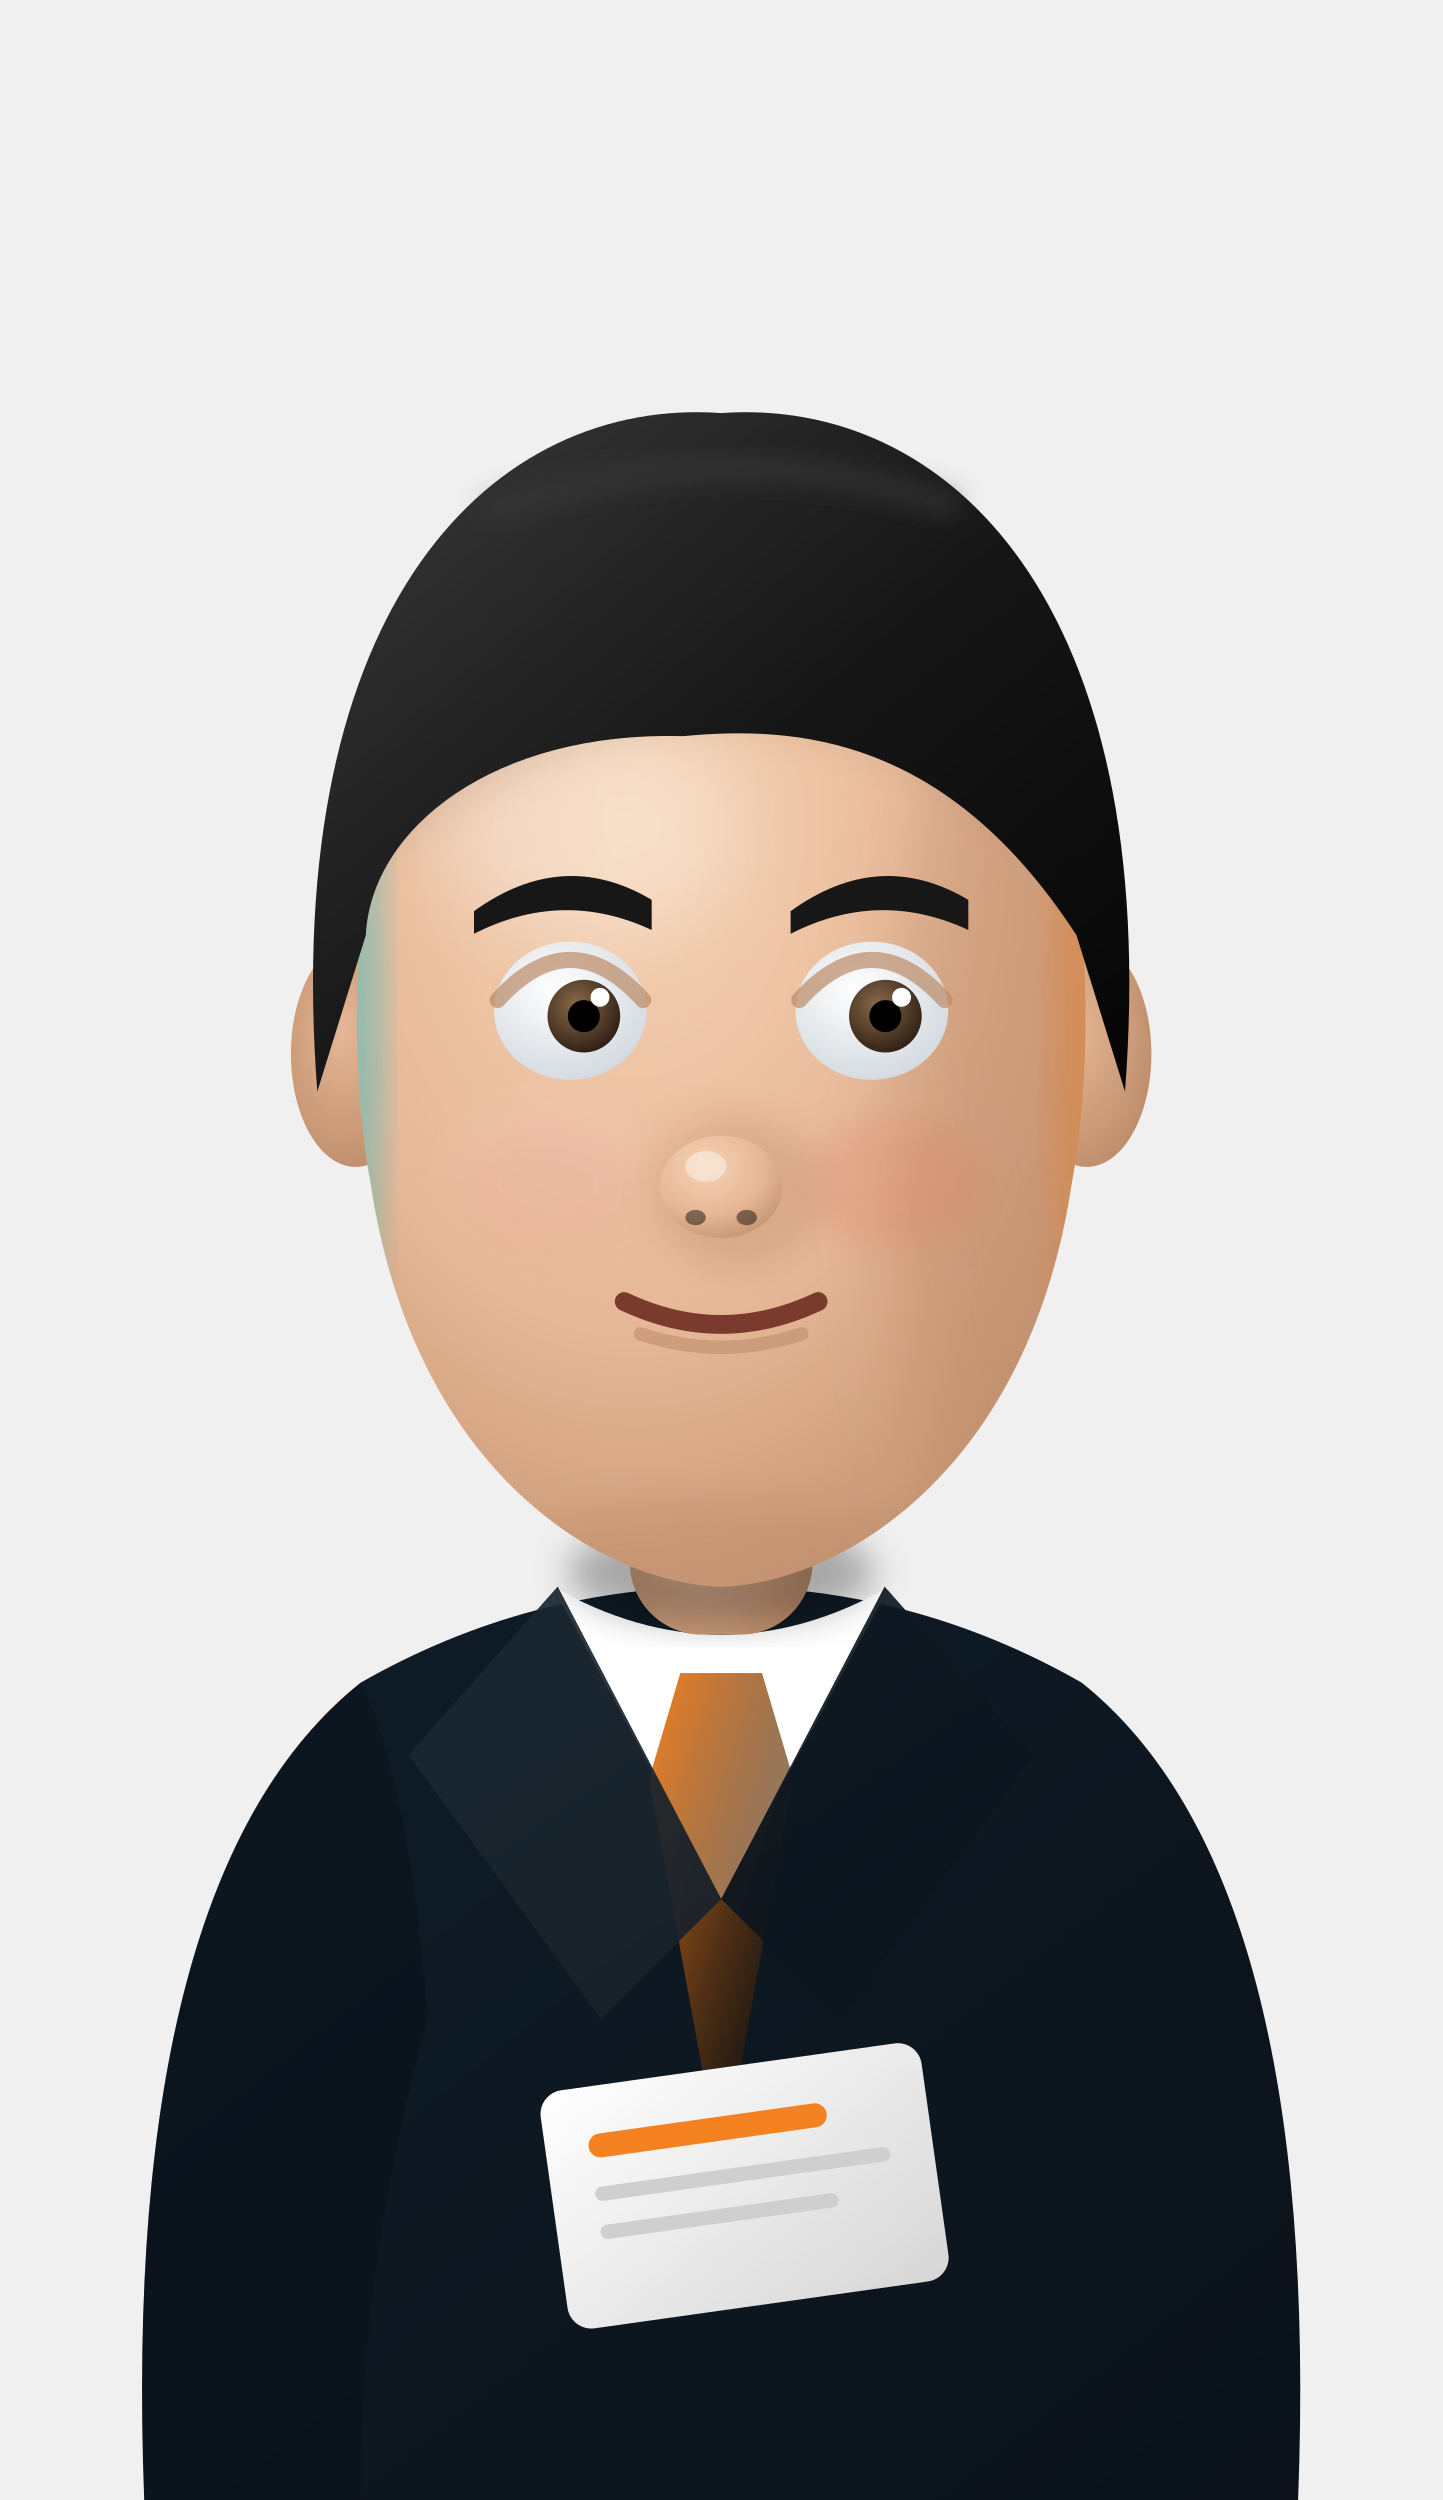
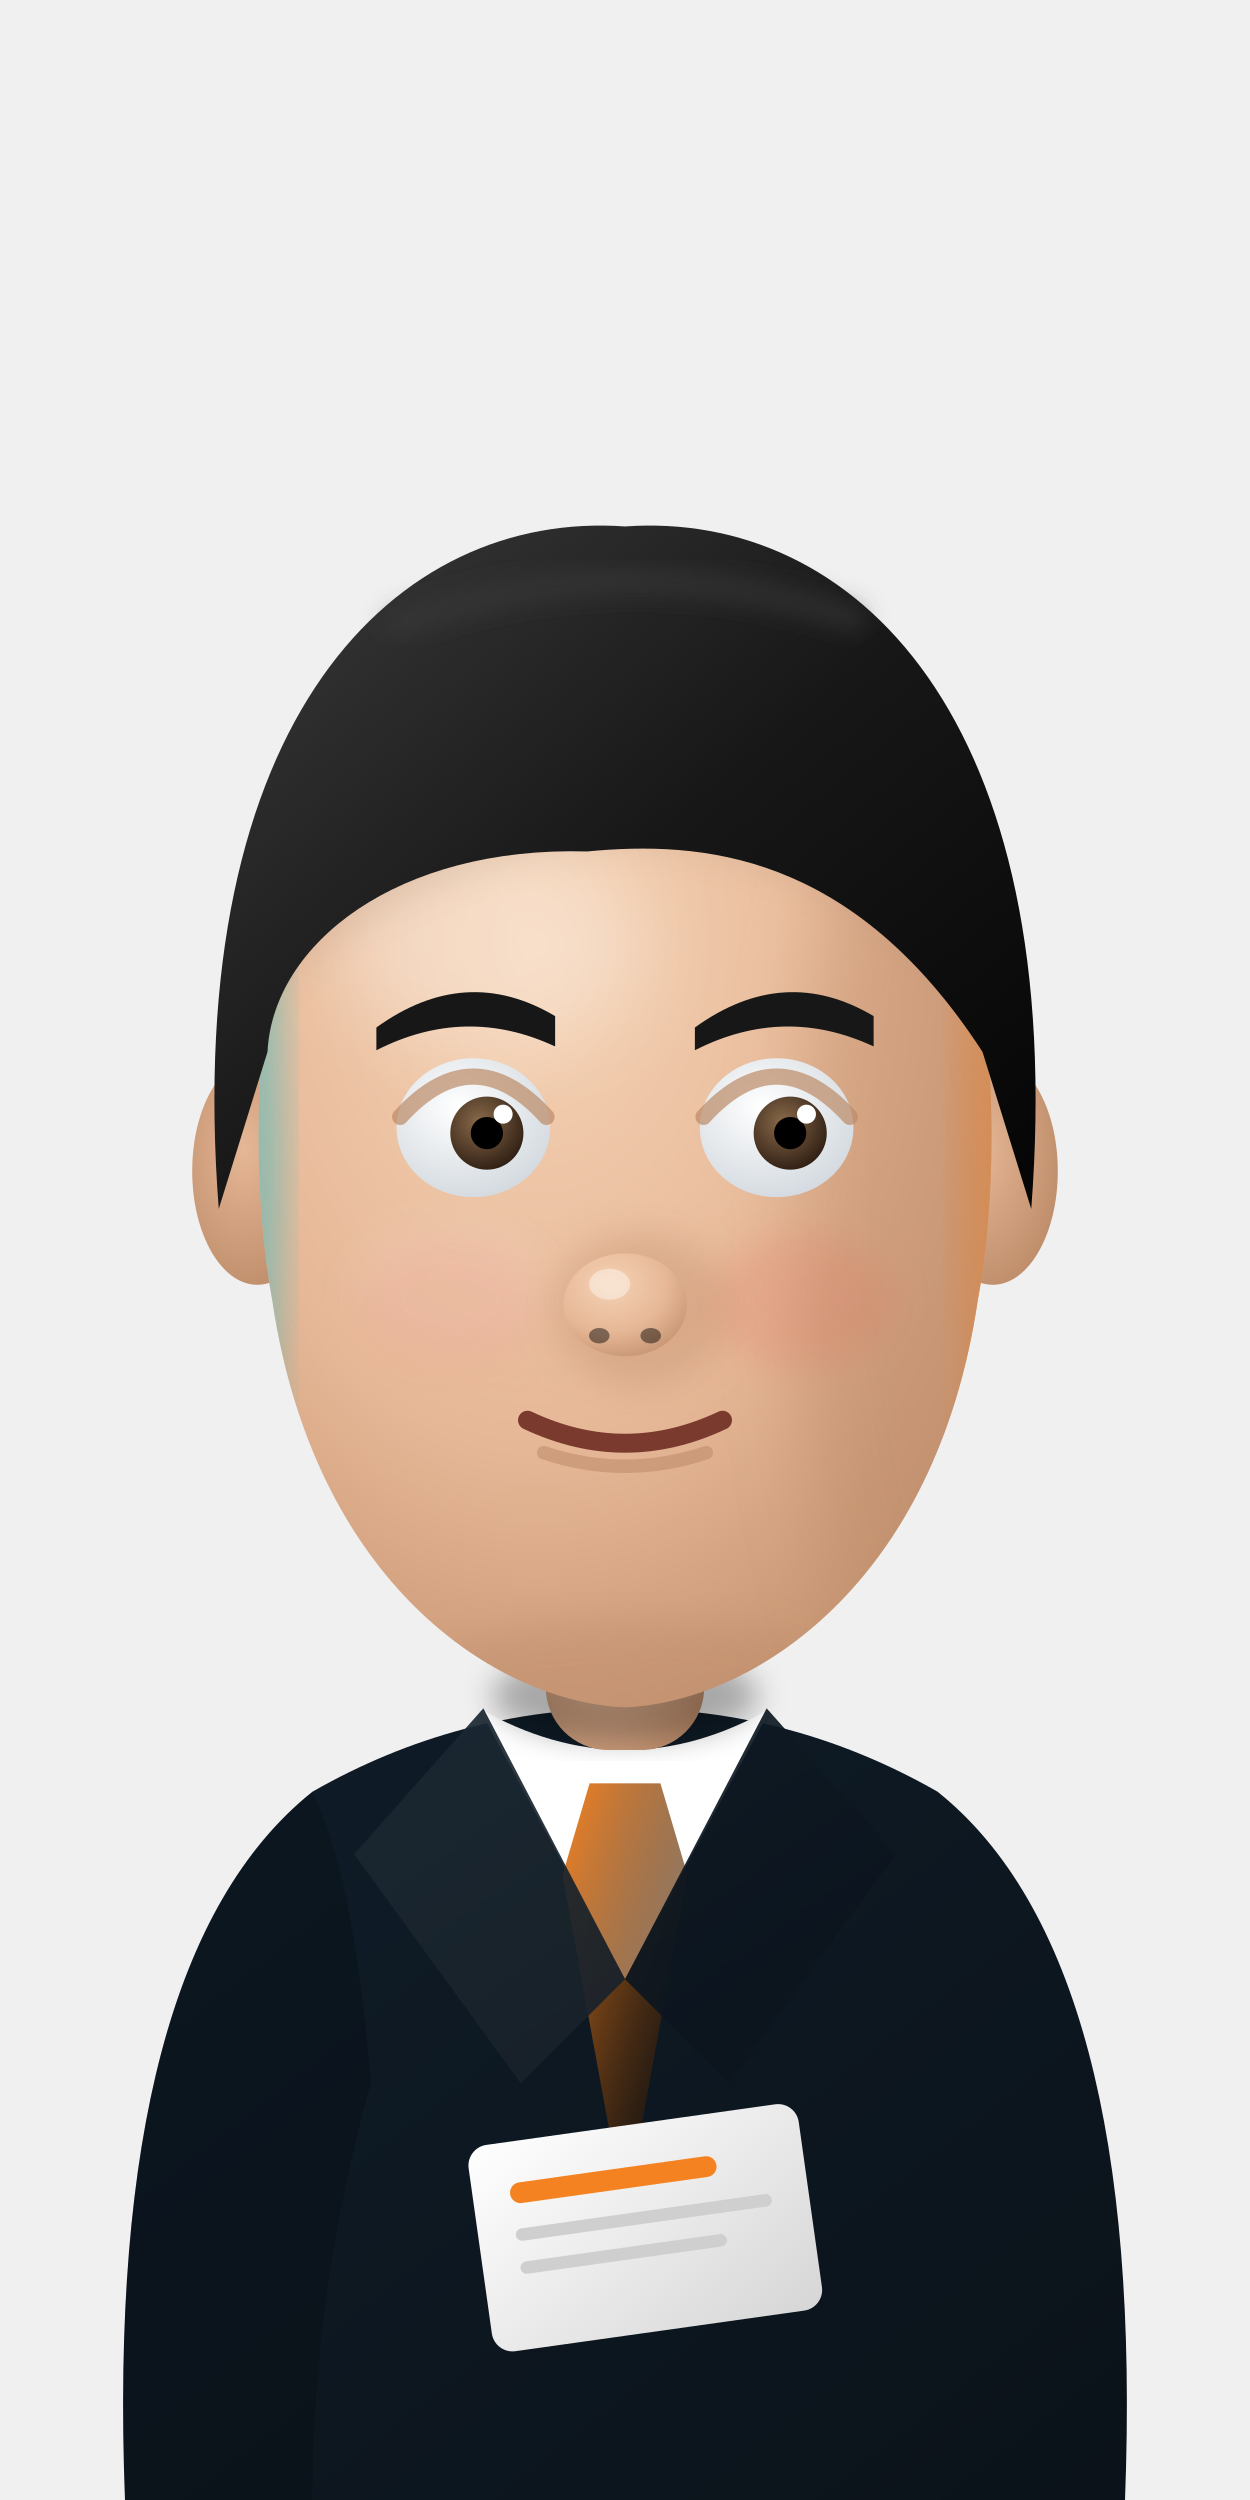
- <svg xmlns="http://www.w3.org/2000/svg" width="600" height="1040" viewBox="0 -140 600 1040">
+ <svg xmlns="http://www.w3.org/2000/svg" width="600" height="1200" viewBox="0 -300 600 1200">
  <defs>
    <radialGradient id="apresentador_skin" cx="38%" cy="30%" r="85%">
      <stop offset="0" stop-color="#F5D3B5" />
      <stop offset=".55" stop-color="#E6B796" />
      <stop offset="1" stop-color="#BC8A67" />
    </radialGradient>
    <radialGradient id="apresentador_ear" cx="40%" cy="40%" r="70%">
      <stop offset="0" stop-color="#E6B796" />
      <stop offset="1" stop-color="#BC8A67" />
    </radialGradient>
    <linearGradient id="apresentador_hair" x1="0" y1="0" x2="1" y2="1">
      <stop offset="0" stop-color="#3B3B3B" />
      <stop offset=".5" stop-color="#171717" />
      <stop offset="1" stop-color="#050505" />
    </linearGradient>
    <linearGradient id="apresentador_suit" x1="0" y1="0" x2="1" y2="1">
      <stop offset="0" stop-color="#0f1d29" />
      <stop offset="1" stop-color="#0b1219" />
    </linearGradient>
    <linearGradient id="apresentador_tie" x1="0" y1="0" x2="1" y2="1">
      <stop offset="0" stop-color="#F58220" />
      <stop offset="1" stop-color="#000" stop-opacity=".45" />
    </linearGradient>
    <radialGradient id="apresentador_eye" cx="40%" cy="35%" r="75%">
      <stop offset="0" stop-color="#fff" />
      <stop offset="1" stop-color="#cfd6dc" />
    </radialGradient>
    <radialGradient id="apresentador_iris" cx="40%" cy="35%" r="70%">
      <stop offset="0" stop-color="#8a6a4a" />
      <stop offset="1" stop-color="#2d1d12" />
    </radialGradient>
    <linearGradient id="apresentador_pap" x1="0" y1="0" x2="1" y2="1">
      <stop offset="0" stop-color="#fff" />
      <stop offset="1" stop-color="#d6d6d6" />
    </linearGradient>
    <linearGradient id="apresentador_pen" x1="0" y1="0" x2="0" y2="1">
      <stop offset="0" stop-color="#555" />
      <stop offset=".5" stop-color="#111" />
      <stop offset="1" stop-color="#000" />
    </linearGradient>
    <linearGradient id="apresentador_pasta" x1="0" y1="0" x2="1" y2="1">
      <stop offset="0" stop-color="#7a4a2a" />
      <stop offset="1" stop-color="#3b1d0d" />
    </linearGradient>
    <linearGradient id="apresentador_mic" x1="0" y1="0" x2="1" y2="0">
      <stop offset="0" stop-color="#999" />
      <stop offset=".5" stop-color="#eee" />
      <stop offset="1" stop-color="#555" />
    </linearGradient>
    <filter id="apresentador_bl" x="-20%" y="-20%" width="140%" height="140%">
      <feGaussianBlur stdDeviation="14" />
    </filter>
    <filter id="apresentador_bl2" x="-20%" y="-20%" width="140%" height="140%">
      <feGaussianBlur stdDeviation="7" />
    </filter>
    <filter id="apresentador_bl3" x="-20%" y="-50%" width="140%" height="200%">
      <feGaussianBlur stdDeviation="4" />
    </filter>
    <clipPath id="apresentador_hc">
      <path d="M300 100 C442.8 100 442.8 290 430.2 356 C414.8 460 347.74 504 300 506 C252.26 504 185.2 460 169.8 356 C157.2 290 157.2 100 300 100Z" />
    </clipPath>
  </defs>
  <ellipse cx="300" cy="884" rx="230" ry="16" fill="#000" opacity=".25" />
  <path d="M60 900 Q50 640 150 560 Q220 520 300 520 Q380 520 450 560 Q550 640 540 900Z" fill="url(#apresentador_suit)" />
  <path d="M60 900 Q50 640 150 560 Q170 600 178 700 Q150 800 150 900Z" fill="#000" opacity=".18" />
  <path d="M230 520 L300 650 L370 520 Q300 560 230 520Z" fill="#FFFFFF" />
  <path d="M230 520 L292 654 L250 600Z M370 520 L308 654 L350 600Z" fill="#000" opacity=".12" />
  <path d="M283 556 H317 L330 600 L308 720 L300 740 L292 720 L270 600Z" fill="url(#apresentador_tie)" />
  <path d="M232 520 L170 590 L250 700 L300 650Z M368 520 L430 590 L350 700 L300 650Z" fill="url(#apresentador_suit)" opacity=".92" />
  <path d="M232 520 L170 590 L250 700 L300 650Z" fill="#fff" opacity=".05" />
  <rect x="262" y="420" width="76" height="120" rx="30" fill="url(#apresentador_skin)" />
  <ellipse cx="300" cy="514" rx="64" ry="22" fill="#000" opacity=".3" filter="url(#apresentador_bl2)" />
-   <g transform="translate(300 500) scale(1.12) translate(-300 -488)">
+   <g transform="translate(300 500) scale(1.3) translate(-300 -491)">
    <ellipse cx="164.2" cy="308" rx="24" ry="42" fill="url(#apresentador_ear)" />
    <ellipse cx="435.8" cy="308" rx="24" ry="42" fill="url(#apresentador_ear)" />
    <path d="M300 100 C442.8 100 442.8 290 430.2 356 C414.8 460 347.74 504 300 506 C252.26 504 185.2 460 169.8 356 C157.2 290 157.2 100 300 100Z" fill="url(#apresentador_skin)" />
    <g clip-path="url(#apresentador_hc)">
      <ellipse cx="440" cy="300" rx="16" ry="160" fill="#F58220" opacity=".6" filter="url(#apresentador_bl2)" />
      <ellipse cx="160" cy="300" rx="14" ry="140" fill="#22BBCB" opacity=".45" filter="url(#apresentador_bl2)" />
      <ellipse cx="433" cy="330" rx="70" ry="200" fill="#BC8A67" opacity=".45" filter="url(#apresentador_bl)" />
      <ellipse cx="251" cy="224" rx="58.8" ry="40" fill="#fff" opacity=".28" filter="url(#apresentador_bl)" />
      <ellipse cx="235.6" cy="352" rx="34" ry="24" fill="#fff" opacity=".18" filter="url(#apresentador_bl2)" />
      <ellipse cx="364.4" cy="356" rx="34" ry="24" fill="#E0735F" opacity=".22" filter="url(#apresentador_bl2)" />
      <ellipse cx="235.6" cy="356" rx="34" ry="24" fill="#E0735F" opacity=".18" filter="url(#apresentador_bl2)" />
      <ellipse cx="300" cy="500" rx="84" ry="26" fill="#BC8A67" opacity=".4" filter="url(#apresentador_bl2)" />
      <path d="M150 240 Q300 110 450 240" fill="none" stroke="#000" stroke-width="22" opacity=".08" filter="url(#apresentador_bl2)" />
    </g>
    <g id="olhos">
      <ellipse cx="244" cy="292" rx="28.35" ry="25.65" fill="url(#apresentador_eye)" />
      <ellipse cx="356" cy="292" rx="28.35" ry="25.65" fill="url(#apresentador_eye)" />
      <circle cx="249" cy="294" r="13.5" fill="url(#apresentador_iris)" />
      <circle cx="361" cy="294" r="13.5" fill="url(#apresentador_iris)" />
      <circle cx="249" cy="294" r="5.94" fill="#000" />
      <circle cx="361" cy="294" r="5.94" fill="#000" />
      <circle cx="255" cy="287" r="3.51" fill="#fff" />
      <circle cx="367" cy="287" r="3.51" fill="#fff" />
      <path d="M217 288 Q244 258.25 271 288" fill="none" stroke="#BC8A67" stroke-width="6" stroke-linecap="round" opacity=".7" />
      <path d="M329 288 Q356 258.25 383 288" fill="none" stroke="#BC8A67" stroke-width="6" stroke-linecap="round" opacity=".7" />
    </g>
    <g id="sobrancelhas">
      <g transform="translate(241.2 248) rotate(0)">
        <path d="M-33 7 Q0 -16.8 33 2.8 L33 14 Q0 -1.4 -33 15.4Z" fill="#171717" />
      </g>
      <g transform="translate(358.8 248) rotate(0)">
        <path d="M-33 7 Q0 -16.8 33 2.8 L33 14 Q0 -1.4 -33 15.4Z" fill="#171717" />
      </g>
    </g>
    <g id="nariz" transform="translate(300 346) scale(0.95 0.95)">
      <ellipse cx="6" cy="14" rx="34" ry="30" fill="#BC8A67" opacity=".35" filter="url(#apresentador_bl2)" />
      <ellipse cx="0" cy="12" rx="24" ry="20" fill="url(#apresentador_skin)" />
      <ellipse cx="-6" cy="4" rx="8" ry="6" fill="#fff" opacity=".4" />
      <ellipse cx="-10" cy="24" rx="4" ry="3" fill="#000" opacity=".45" />
      <ellipse cx="10" cy="24" rx="4" ry="3" fill="#000" opacity=".45" />
    </g>
-     <g id="boca">
+     <g id="boca" transform="translate(300 400) scale(1 1) translate(-300 -400)">
      <path d="M264 400 Q300 417 336 400" fill="none" stroke="#7a3a2e" stroke-width="7" stroke-linecap="round" />
      <path d="M270 412 Q300 422 330 412" fill="none" stroke="#BC8A67" stroke-width="5" stroke-linecap="round" opacity=".55" />
    </g>
    <g id="cabelo">
      <path d="M150 322 C136 140 216 64 300 70 C384 64 464 140 450 322 L432 264 C384 190 328 186 286 190 C216 188 170 224 168 264Z" fill="url(#apresentador_hair)" />
      <path d="M216 106 Q300 76 384 104" fill="none" stroke="#3B3B3B" stroke-width="10" stroke-linecap="round" opacity=".5" filter="url(#apresentador_bl3)" />
    </g>
  </g>
  <g transform="translate(300 700)">
    <g transform="rotate(-8)">
      <rect x="-80" y="20" width="160" height="100" rx="10" fill="url(#apresentador_pap)" />
      <rect x="-62" y="40" width="100" height="10" rx="5" fill="#F58220" />
      <rect x="-62" y="62" width="124" height="6" rx="3" fill="#cfcfcf" />
      <rect x="-62" y="78" width="100" height="6" rx="3" fill="#cfcfcf" />
    </g>
  </g>
</svg>
